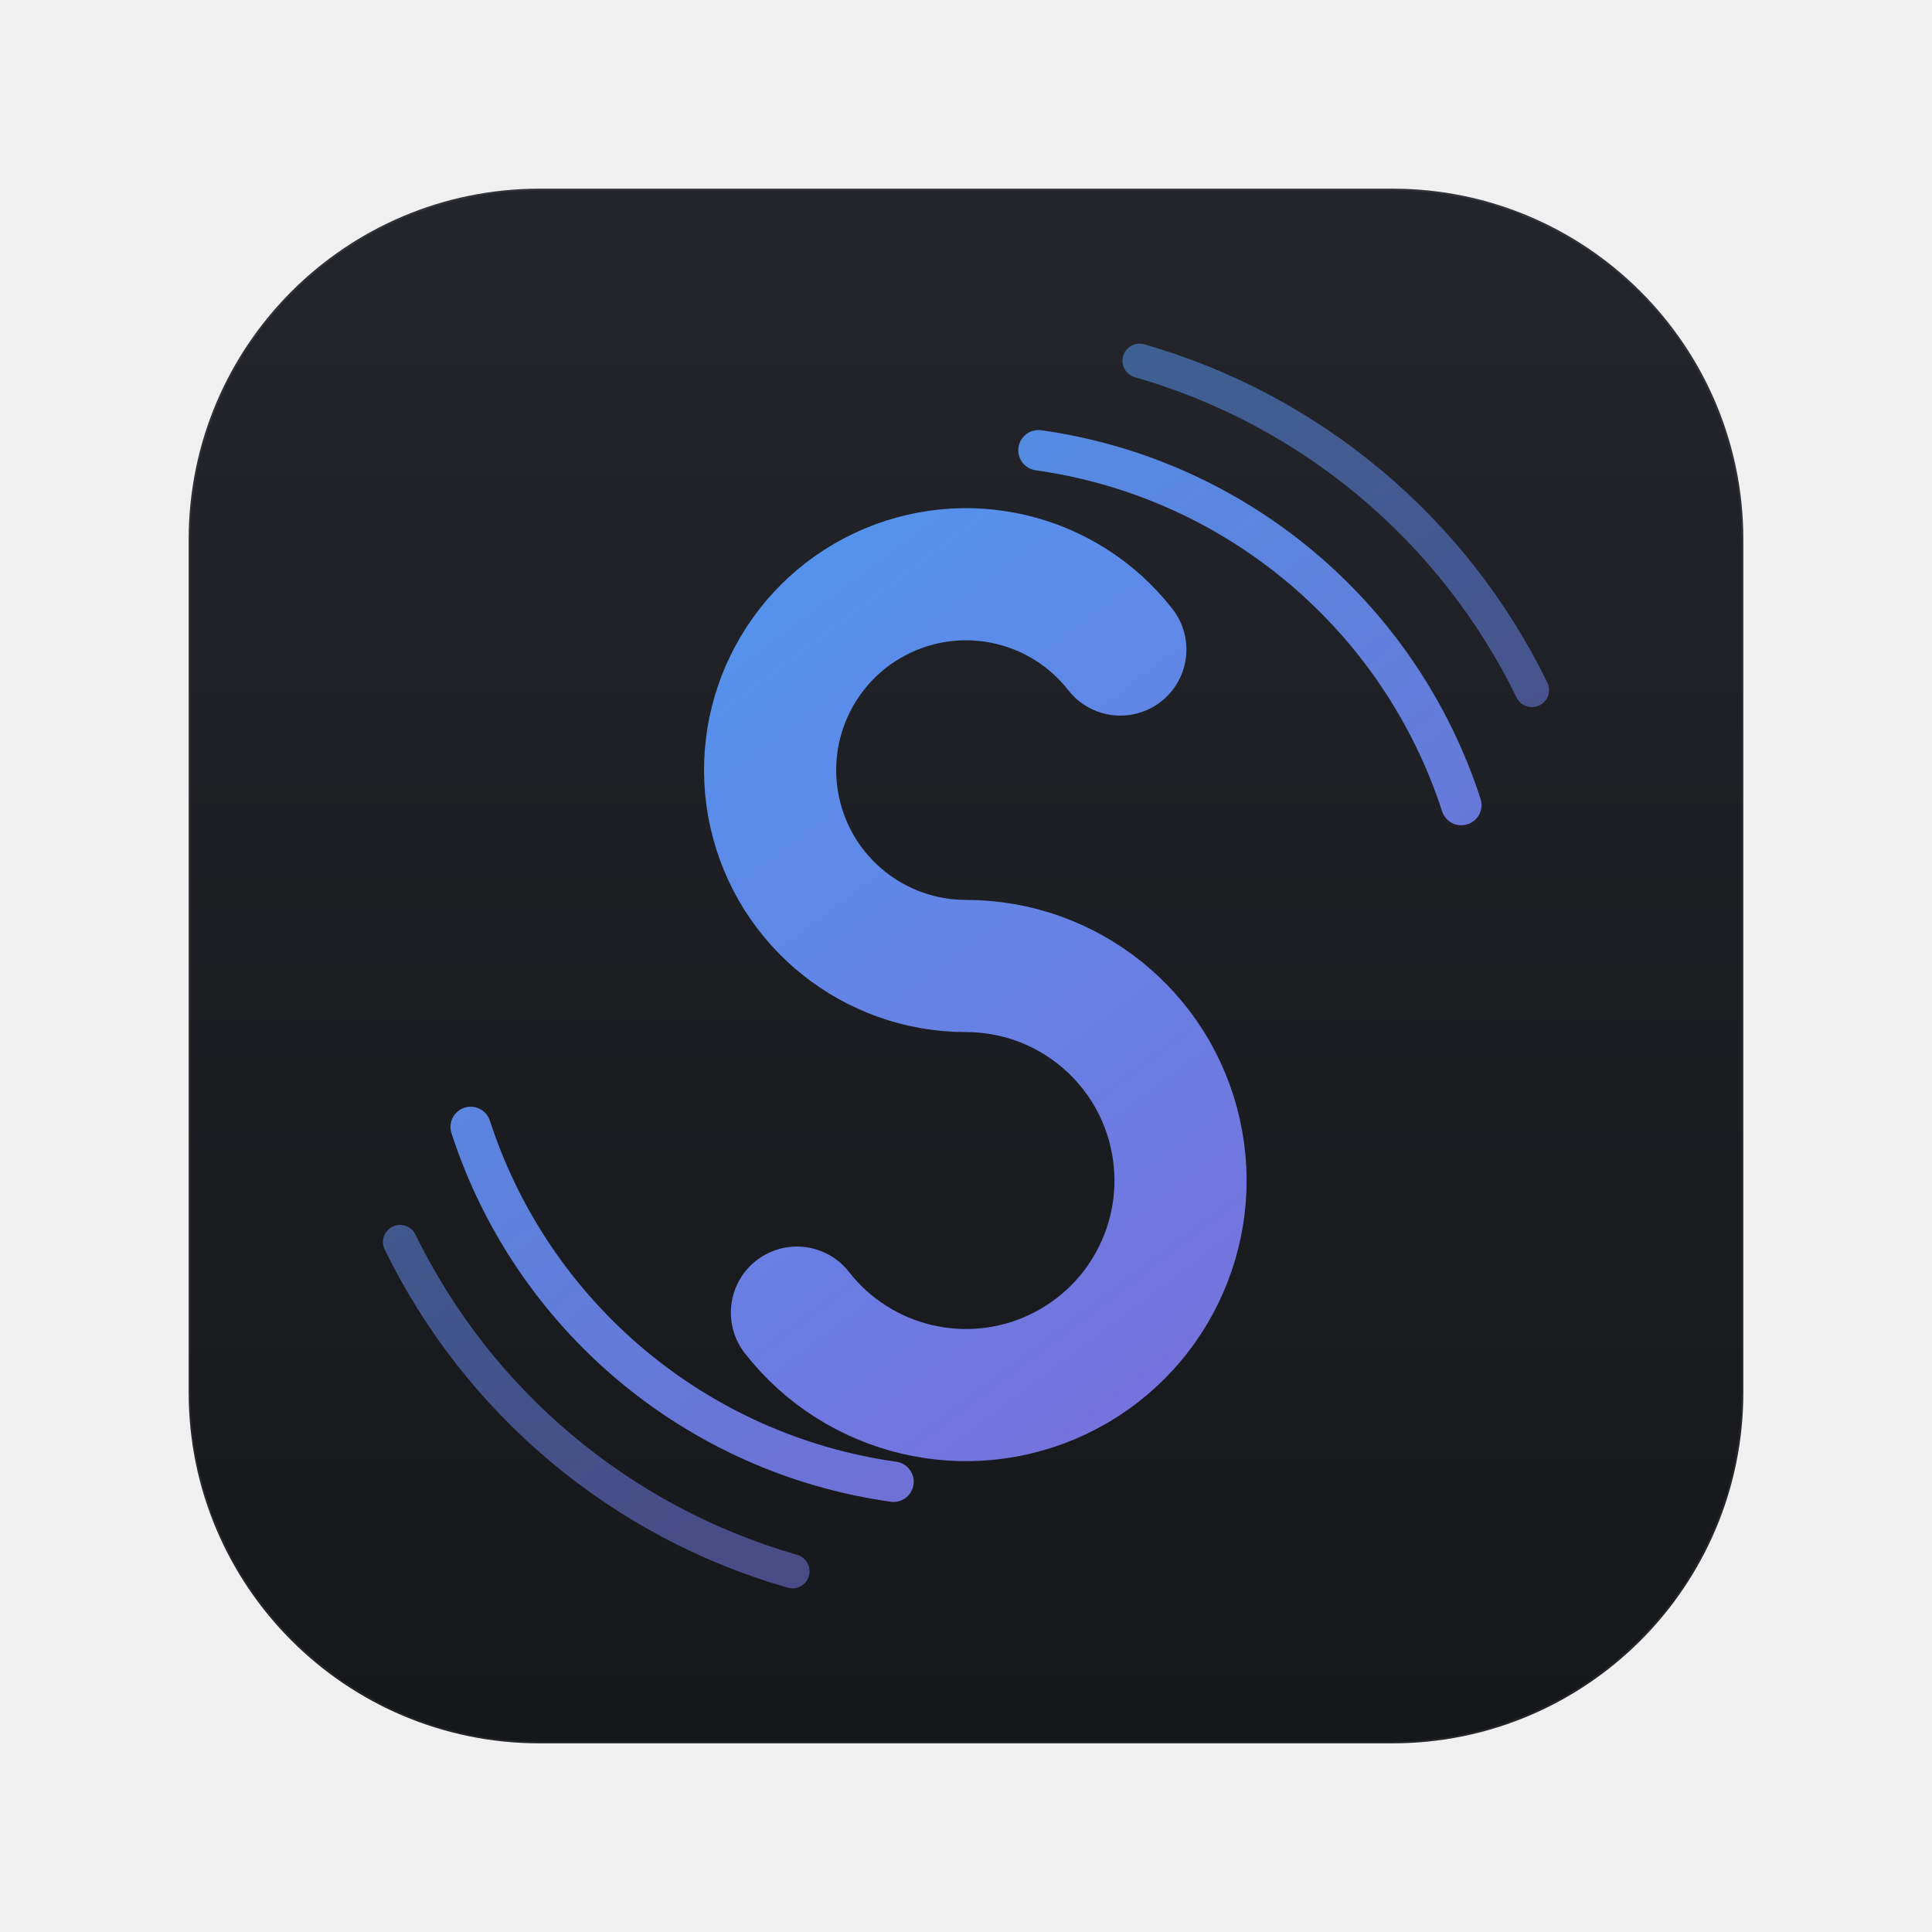
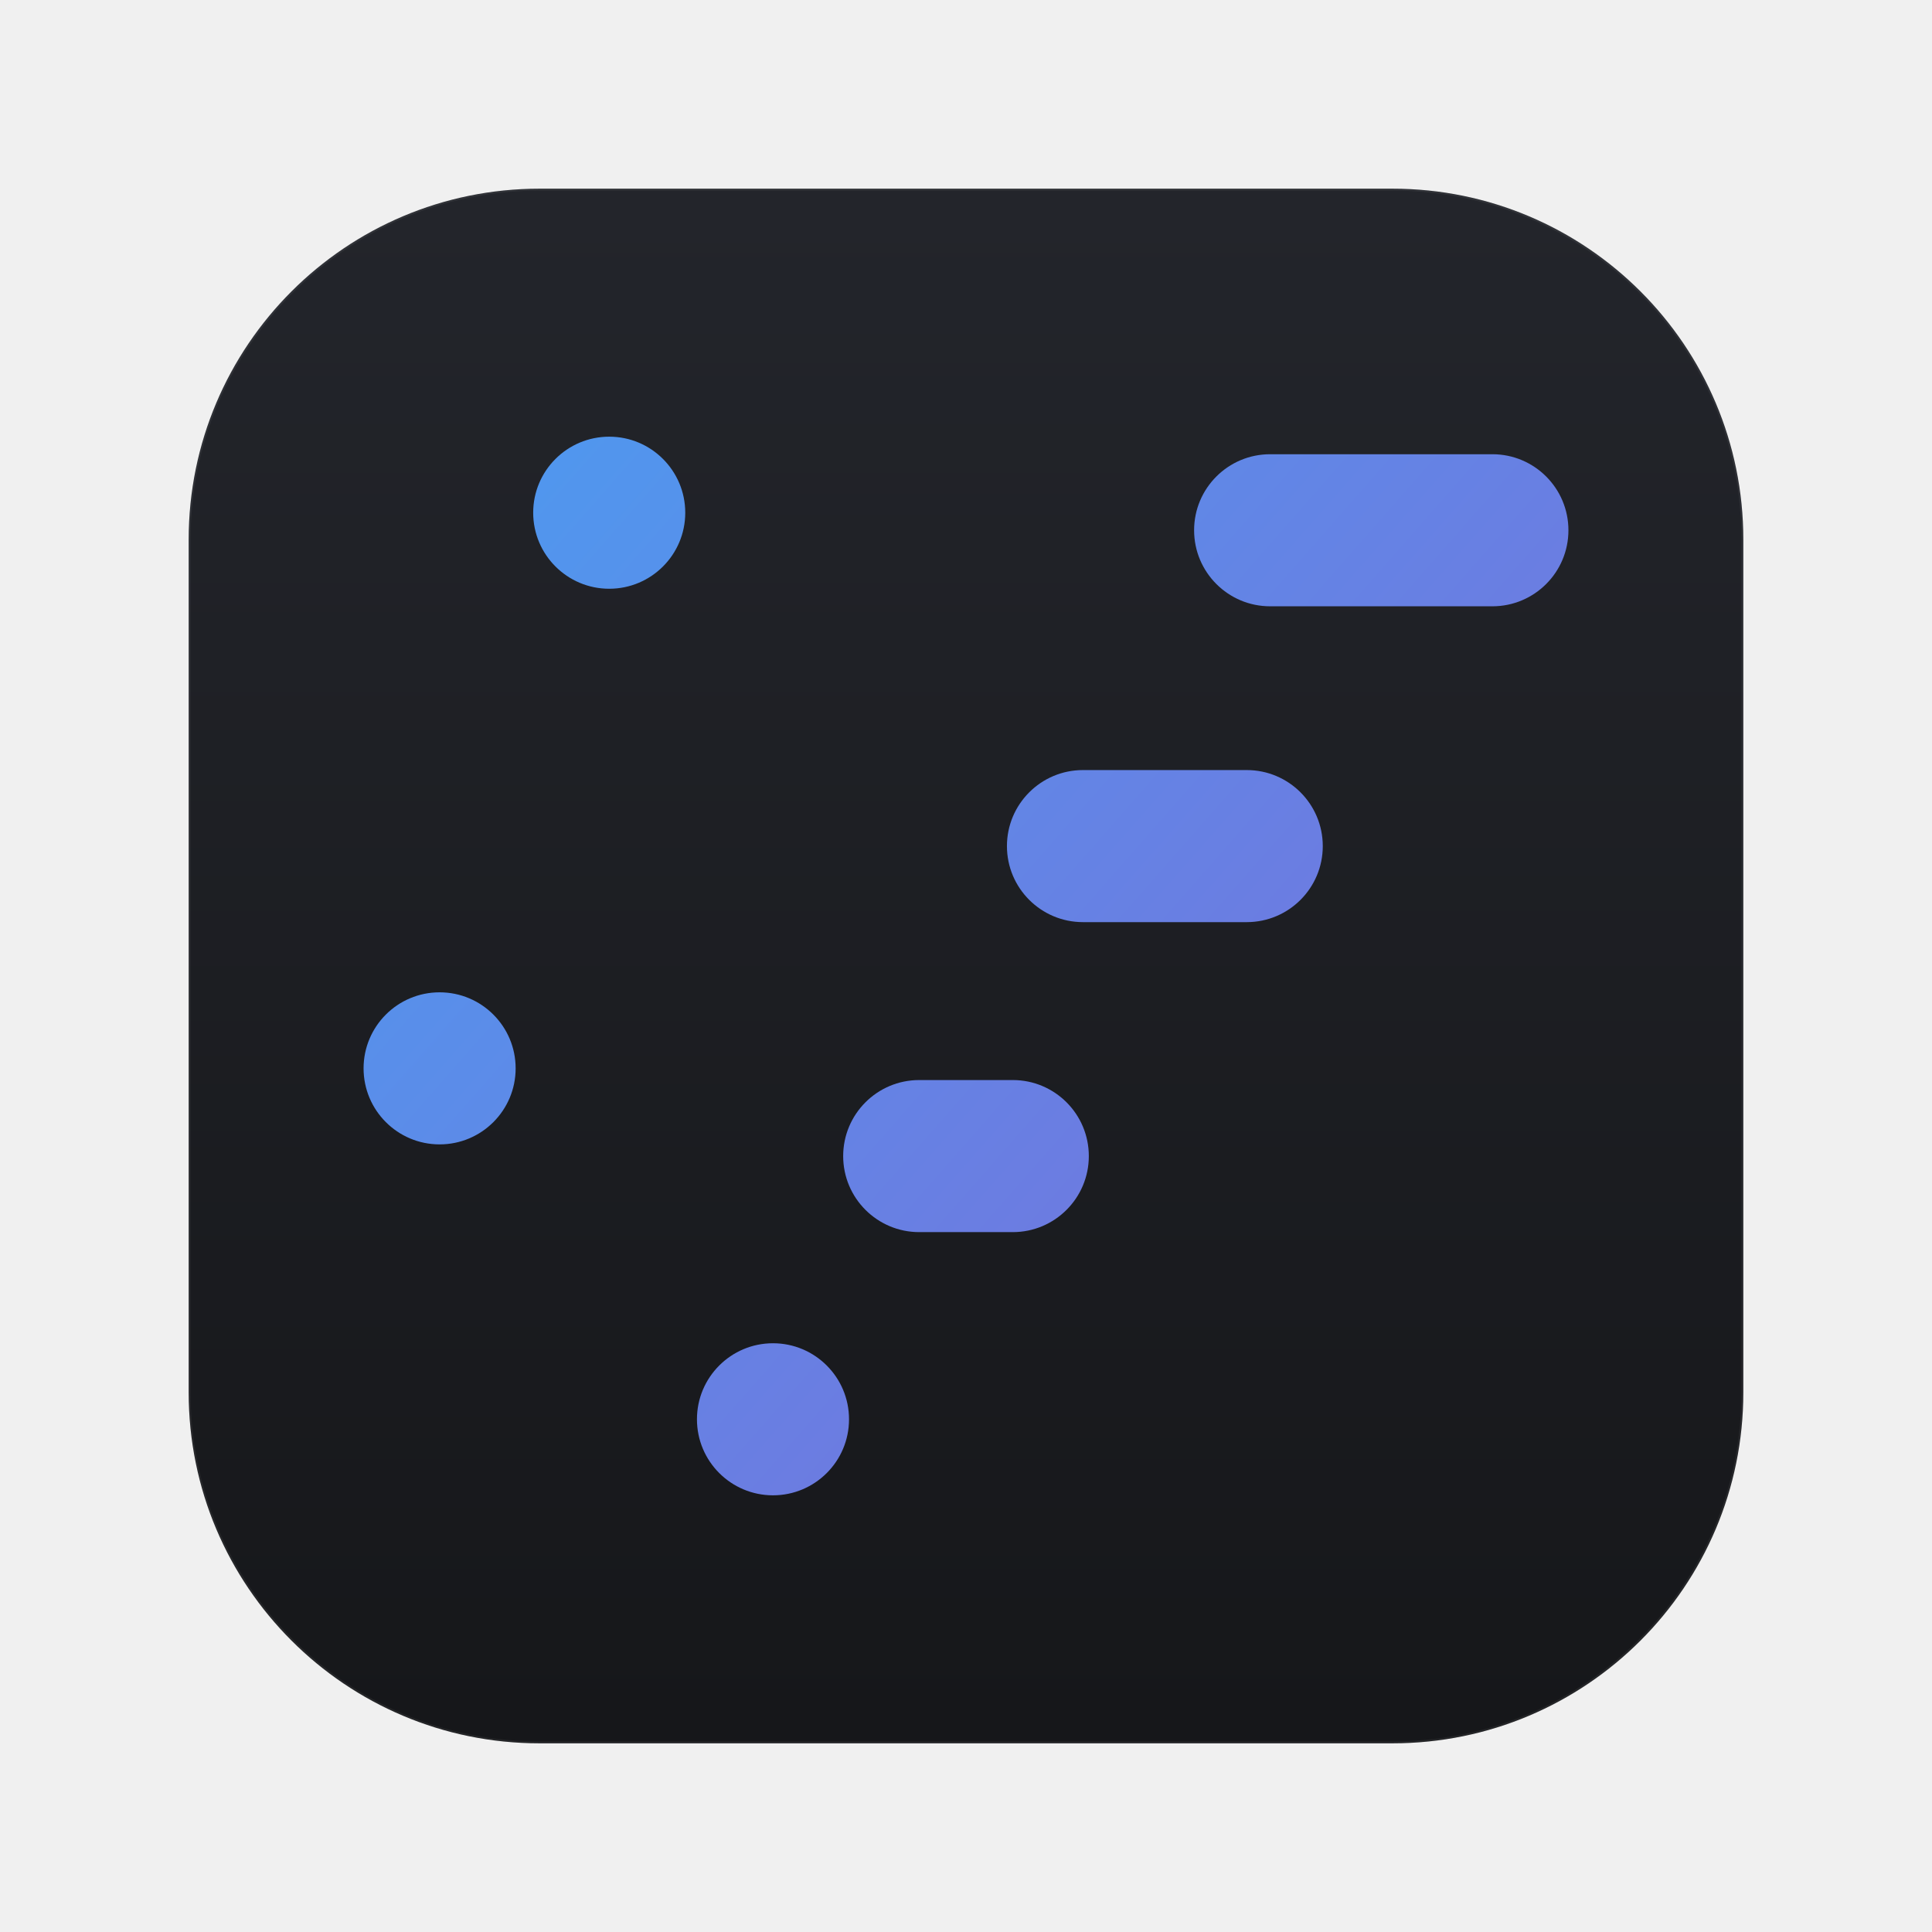
<svg xmlns="http://www.w3.org/2000/svg" viewBox="0 0 1024 1024" width="1024" height="1024">
  <defs>
-     <linearGradient id="mark" gradientUnits="userSpaceOnUse" x1="300" y1="230" x2="724" y2="794">
+     <linearGradient id="mark" gradientUnits="userSpaceOnUse" x1="56" y1="84" x2="468" y2="446">
      <stop offset="0" stop-color="#4C9BF0" />
      <stop offset="1" stop-color="#7D6BD9" />
    </linearGradient>
    <linearGradient id="bg" x1="0" y1="0" x2="0" y2="1">
      <stop offset="0" stop-color="#23252B" />
      <stop offset="1" stop-color="#16171A" />
    </linearGradient>
  </defs>
  <rect x="100" y="100" width="824" height="824" rx="186" fill="url(#bg)" />
  <rect x="100.5" y="100.5" width="823" height="823" rx="185.5" fill="none" stroke="#FFFFFF" stroke-opacity="0.06" />
-   <path d="M 550.42 238.65 A 276.04 276.04 0 0 1 774.53 426.70" fill="none" stroke="url(#mark)" stroke-width="21.42" stroke-linecap="round" opacity="0.95" />
-   <path d="M 603.99 191.21 A 333.72 333.72 0 0 1 811.95 365.71" fill="none" stroke="url(#mark)" stroke-width="18.13" stroke-linecap="round" opacity="0.55" />
-   <path d="M 473.58 785.35 A 276.04 276.04 0 0 1 249.47 597.30" fill="none" stroke="url(#mark)" stroke-width="21.42" stroke-linecap="round" opacity="0.95" />
-   <path d="M 420.01 832.79 A 333.72 333.72 0 0 1 212.05 658.29" fill="none" stroke="url(#mark)" stroke-width="18.13" stroke-linecap="round" opacity="0.55" />
-   <path d="M 593.81 344.26 A 103.82 103.82 0 1 0 512.00 512.00 A 113.71 113.71 0 1 1 422.39 695.72" fill="none" stroke="url(#mark)" stroke-width="70.04" stroke-linecap="round" stroke-linejoin="round" />
+   <g transform="translate(512 512) scale(1.55) translate(-262 -265)">
+     <rect x="56" y="274" width="52" height="52" rx="26" fill="url(#mark)" />
+     <rect x="114" y="84" width="52" height="52" rx="26" fill="url(#mark)" />
+     <rect x="170" y="394" width="52" height="52" rx="26" fill="url(#mark)" />
+     <rect x="220" y="304" width="84" height="52" rx="26" fill="url(#mark)" />
+     <rect x="276" y="198" width="108" height="52" rx="26" fill="url(#mark)" />
+     <rect x="340" y="90" width="128" height="52" rx="26" fill="url(#mark)" />
+   </g>
</svg>
